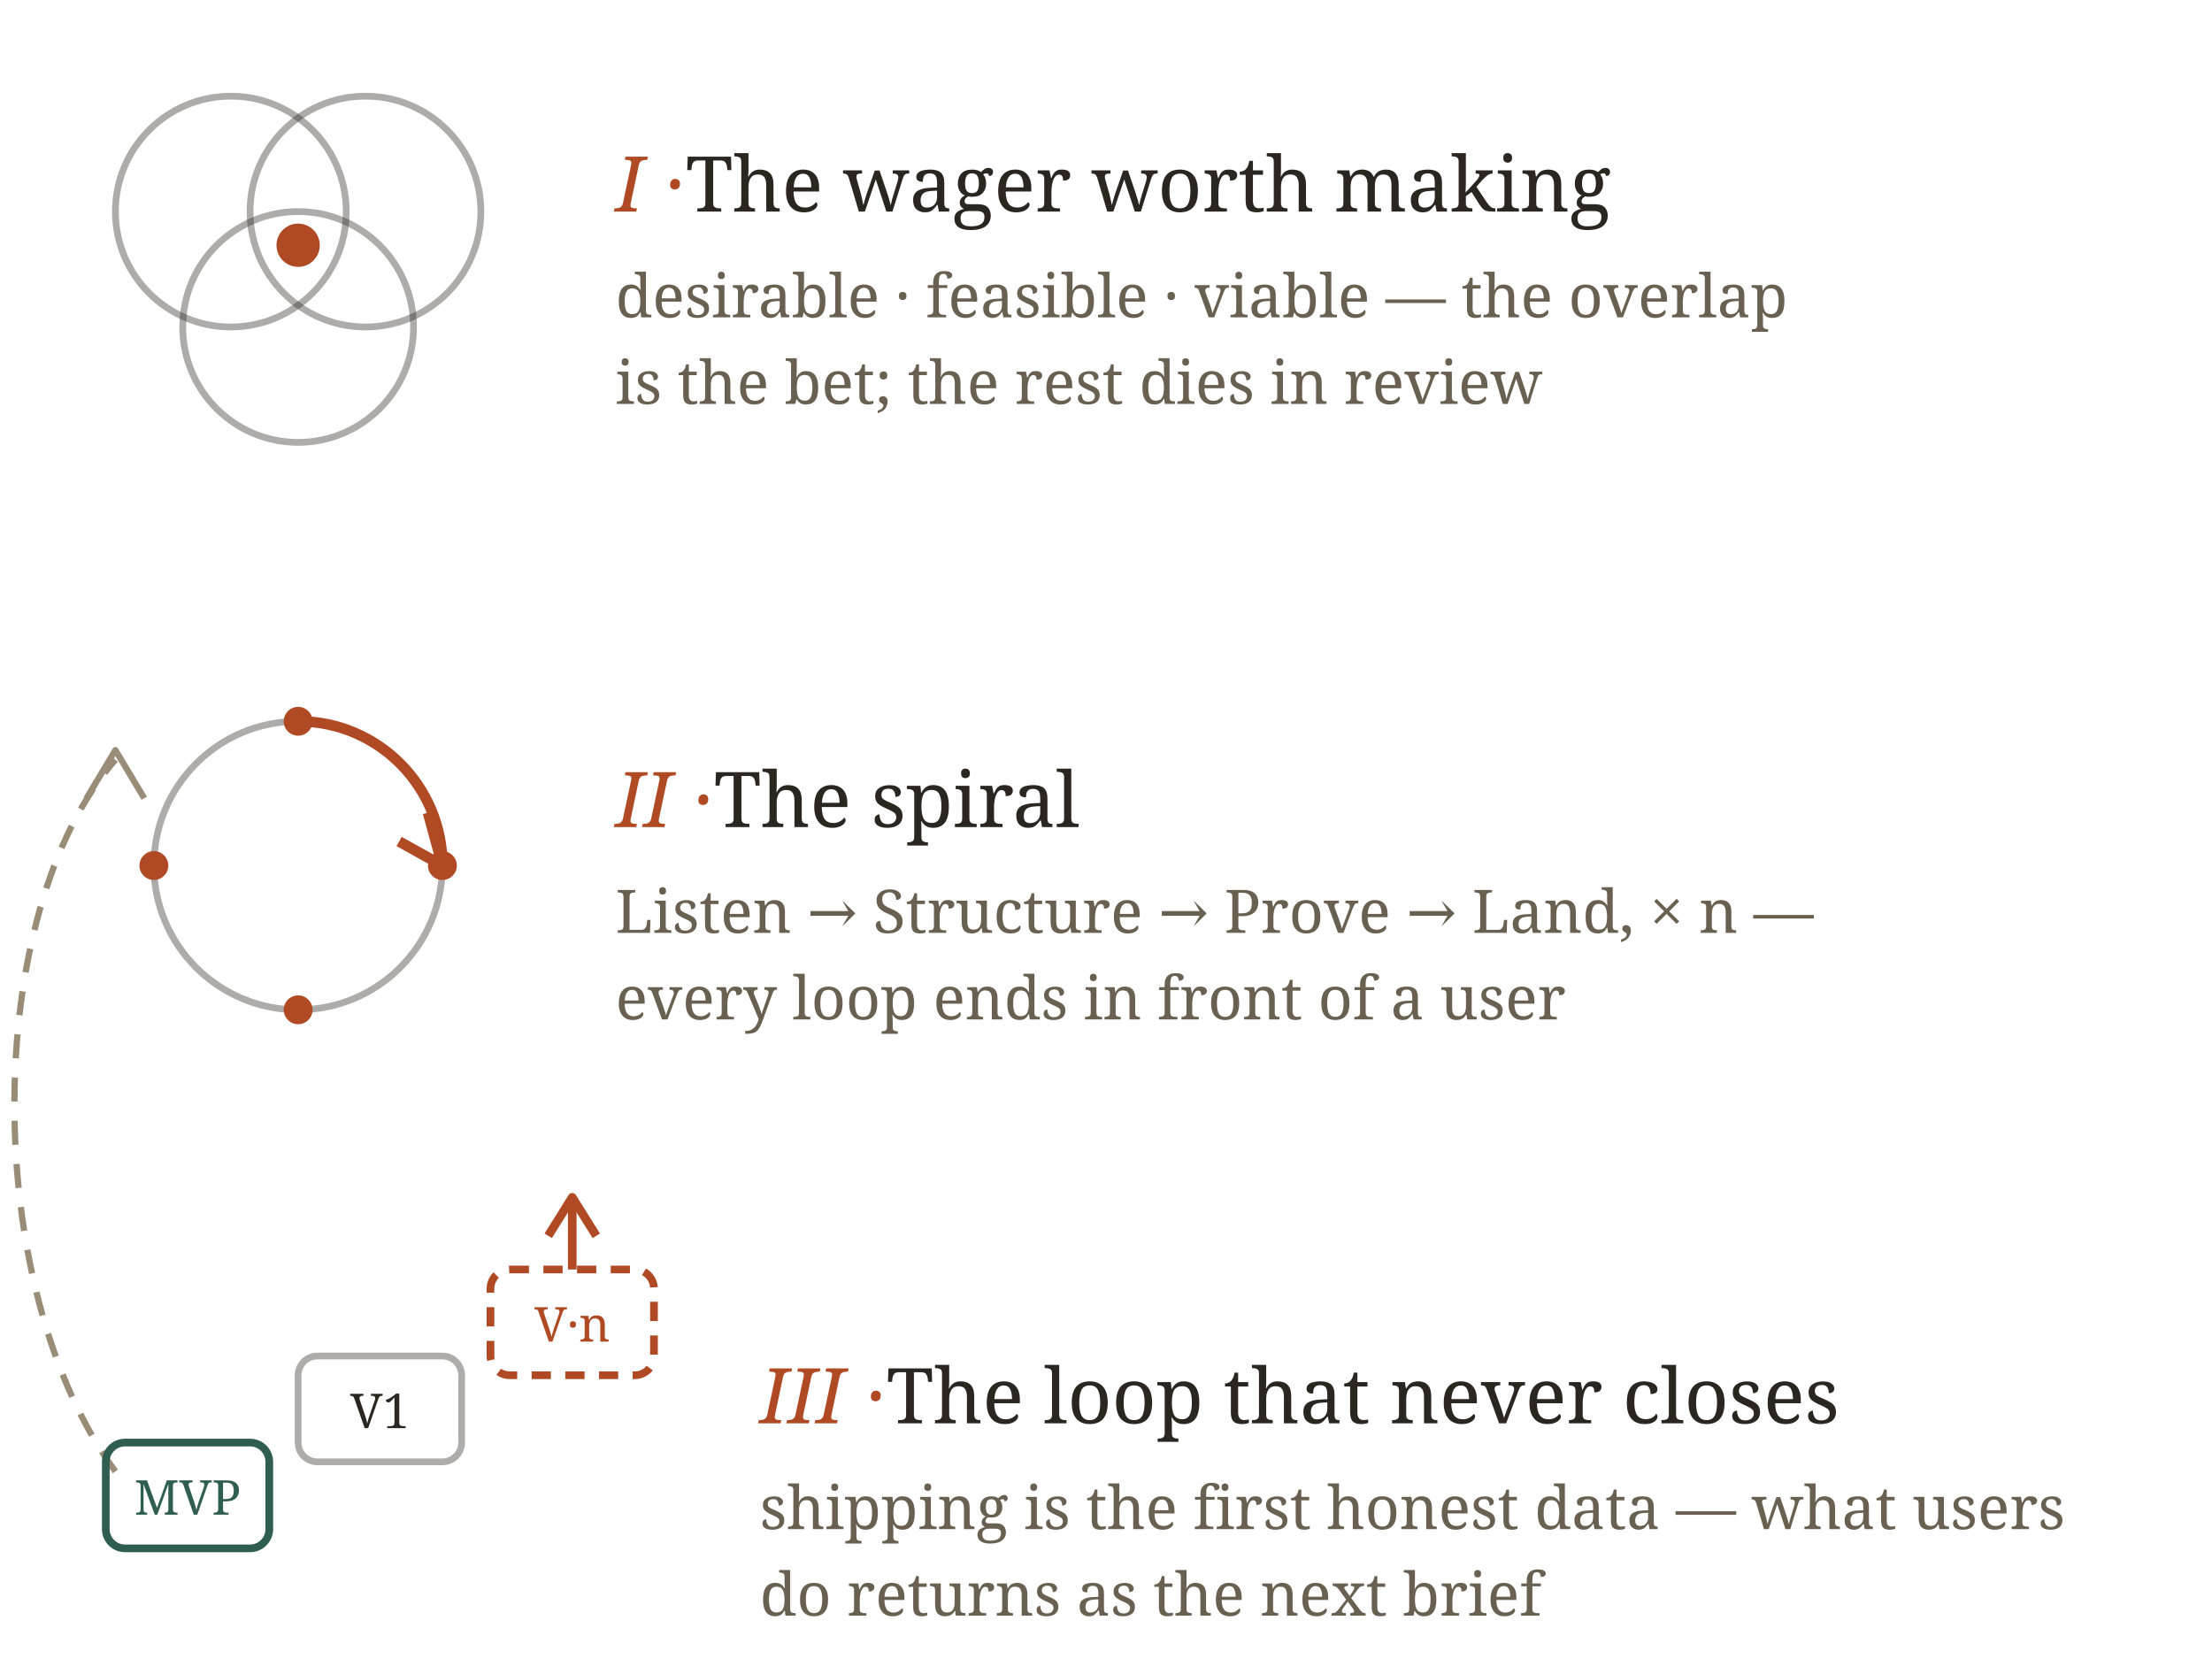
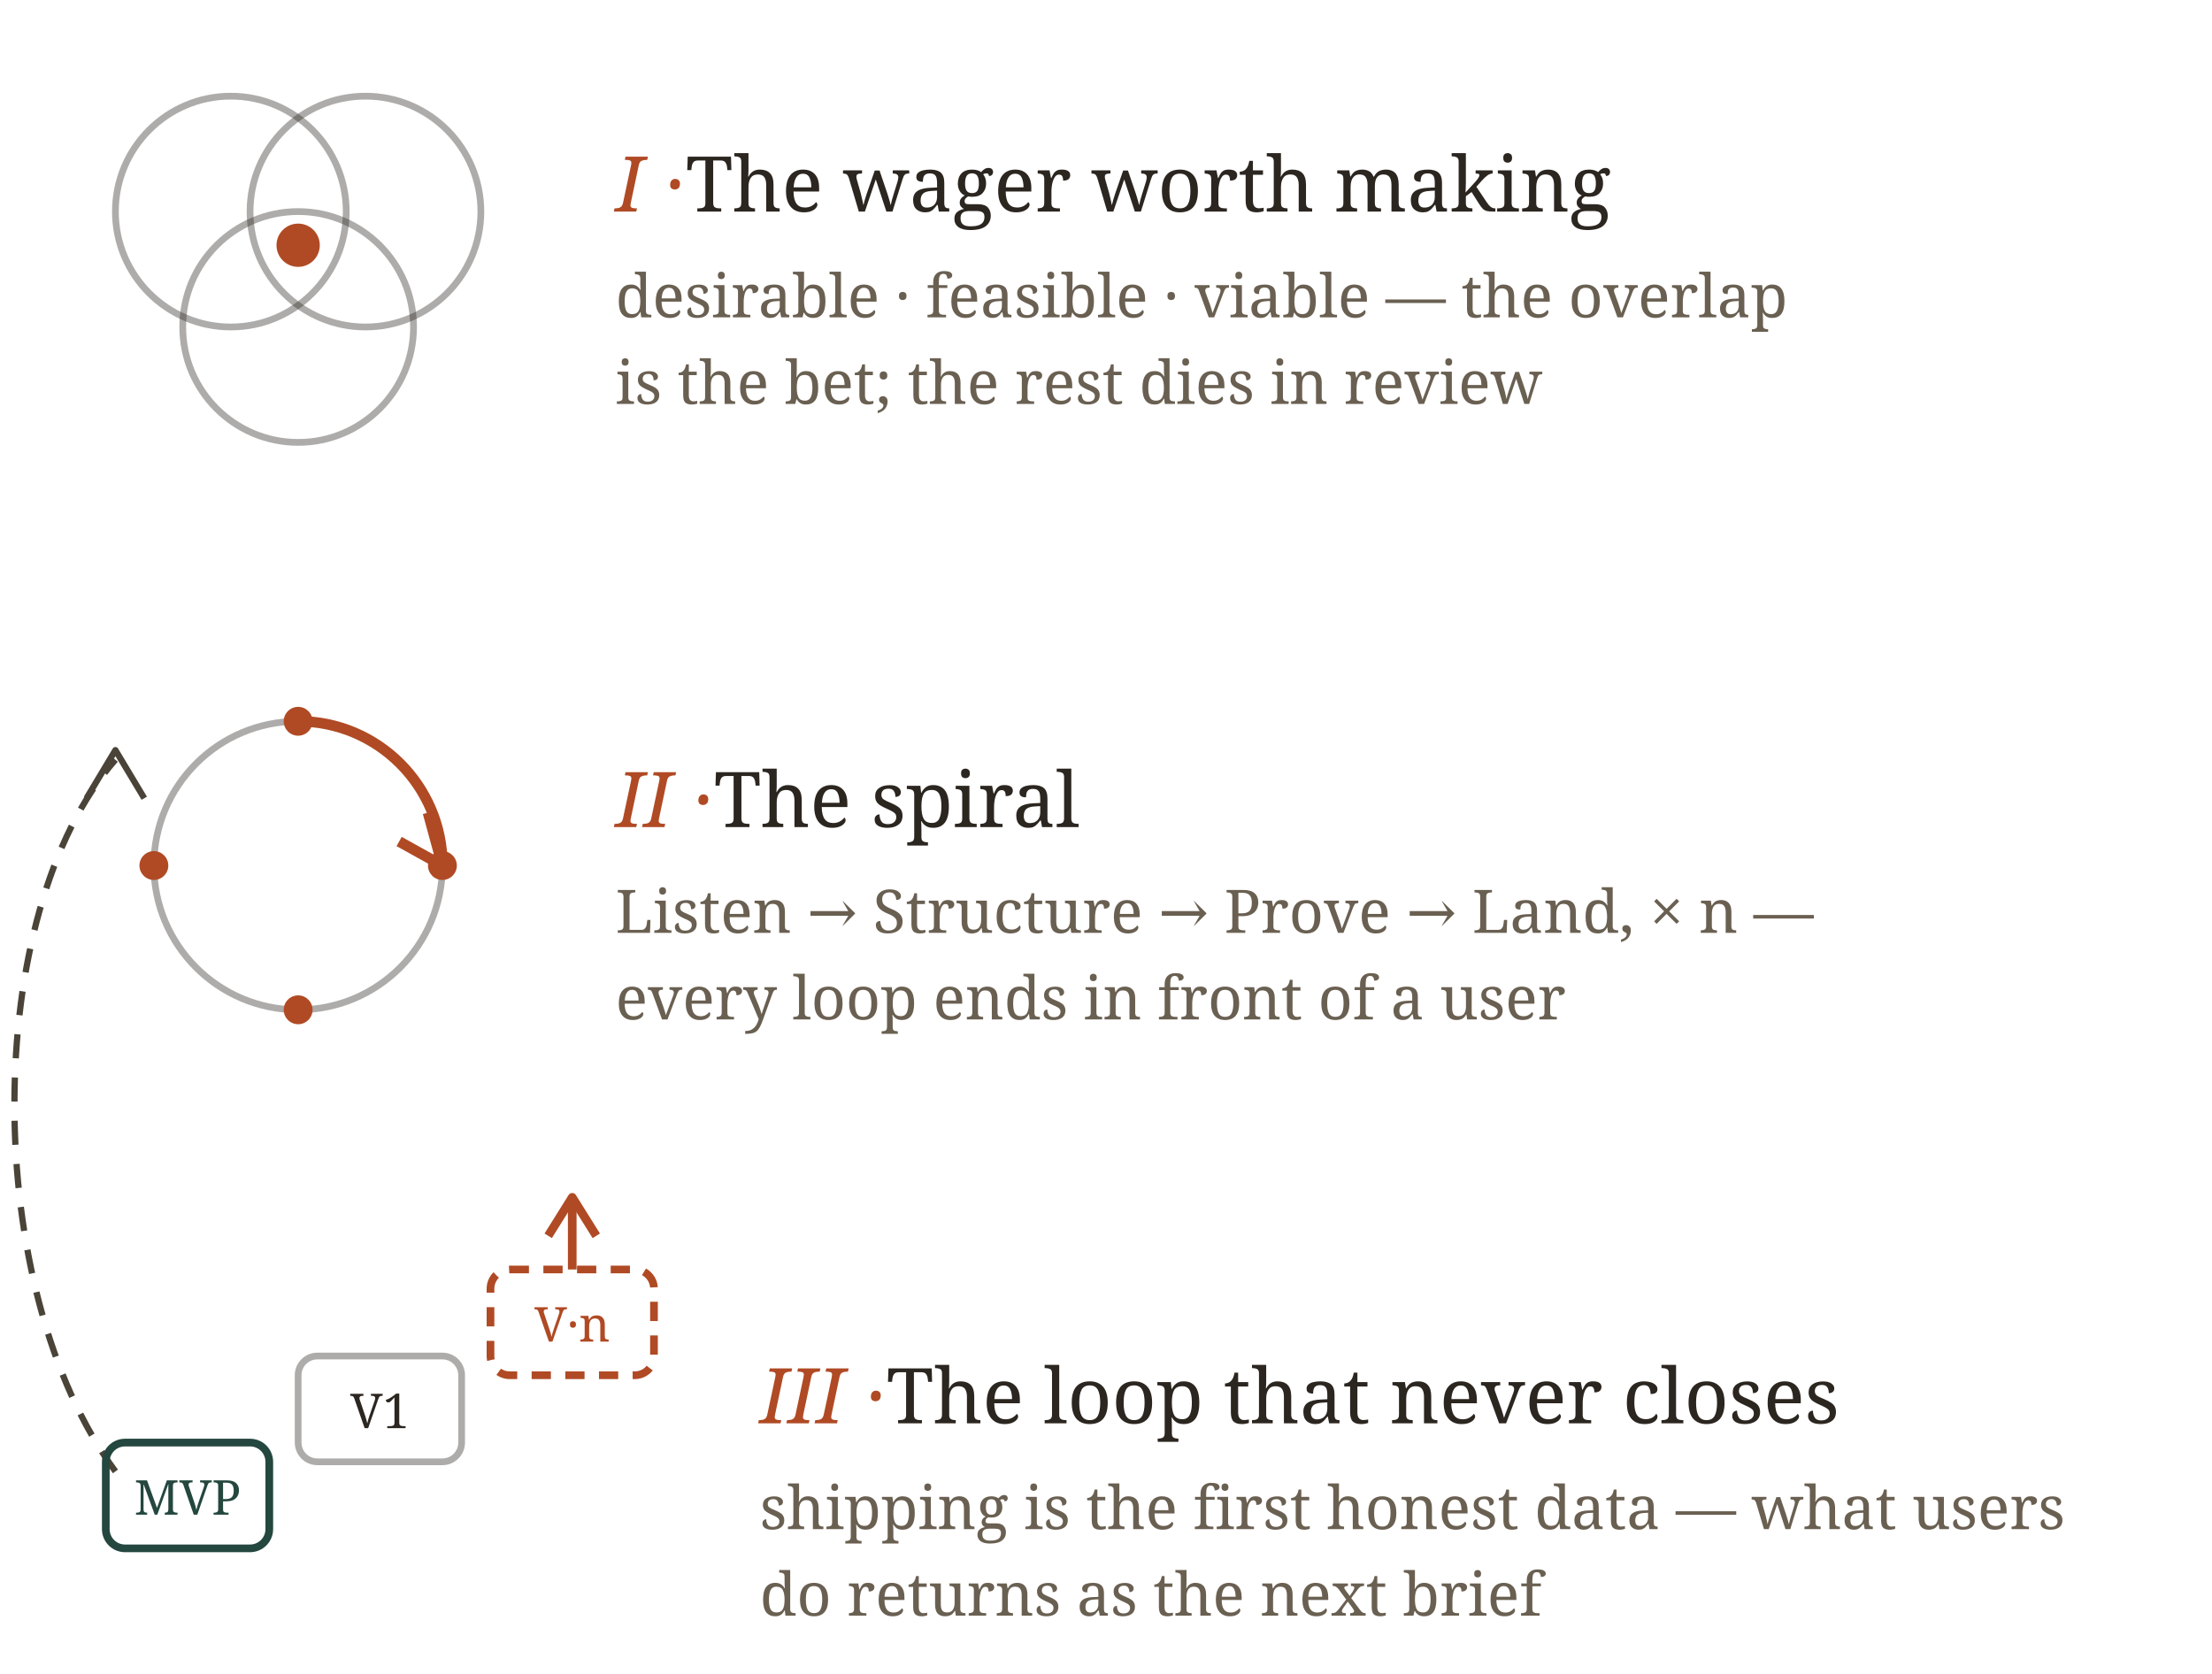
<svg xmlns="http://www.w3.org/2000/svg" viewBox="0 0 460 348" role="img" aria-labelledby="mbt mbd">
-   <path d="M 24 306 C -4 268, -4 190, 24 158" fill="none" stroke="#998D78" stroke-width="1.3" stroke-dasharray="5 4" />
-   <path d="M 18 166 L 24 156 L 30 166" fill="none" stroke="#998D78" stroke-width="1.3" stroke-linejoin="round" />
+   <path d="M 24 306 C -4 268, -4 190, 24 158" fill="none" stroke="#494338" stroke-width="1.3" stroke-dasharray="5 4" />
+   <path d="M 18 166 L 24 156 L 30 166" fill="none" stroke="#494338" stroke-width="1.3" stroke-linejoin="round" />
  <g fill="none" stroke="rgba(44,38,32,.38)" stroke-width="1.4">
    <circle cx="48" cy="44" r="24" />
    <circle cx="76" cy="44" r="24" />
    <circle cx="62" cy="68" r="24" />
  </g>
  <circle cx="62" cy="51" r="4.5" fill="#B04A24" />
  <text x="128" y="44" font-family="Georgia, serif" font-size="16" fill="#2C2620">
    <tspan fill="#B04A24" font-style="italic">I · </tspan>The wager worth making</text>
  <text x="128" y="66" font-family="Georgia, serif" font-size="12.5" fill="#6A6052">desirable · feasible · viable — the overlap</text>
  <text x="128" y="84" font-family="Georgia, serif" font-size="12.5" fill="#6A6052">is the bet; the rest dies in review</text>
  <circle cx="62" cy="180" r="30" fill="none" stroke="rgba(44,38,32,.38)" stroke-width="1.4" />
  <path d="M 62 150 A 30 30 0 0 1 92 180" fill="none" stroke="#B04A24" stroke-width="2.2" />
  <path d="M 89 169 L 92 180 L 83 175" fill="none" stroke="#B04A24" stroke-width="2.2" stroke-linejoin="round" />
  <g fill="#B04A24">
    <circle cx="62" cy="150" r="3" />
    <circle cx="92" cy="180" r="3" />
    <circle cx="62" cy="210" r="3" />
    <circle cx="32" cy="180" r="3" />
  </g>
  <text x="128" y="172" font-family="Georgia, serif" font-size="16" fill="#2C2620">
    <tspan fill="#B04A24" font-style="italic">II · </tspan>The spiral</text>
  <text x="128" y="194" font-family="Georgia, serif" font-size="12.5" fill="#6A6052">Listen → Structure → Prove → Land, × n —</text>
  <text x="128" y="212" font-family="Georgia, serif" font-size="12.5" fill="#6A6052">every loop ends in front of a user</text>
  <g font-family="Georgia, serif" font-size="10" text-anchor="middle">
-     <rect x="22" y="300" width="34" height="22" rx="4" fill="none" stroke="#2F5D52" stroke-width="1.6" />
-     <text x="39" y="315" fill="#2F5D52">MVP</text>
+     <rect x="22" y="300" width="34" height="22" rx="4" fill="none" stroke="#24473F" stroke-width="1.6" />
+     <text x="39" y="315" fill="#24473F">MVP</text>
    <rect x="62" y="282" width="34" height="22" rx="4" fill="none" stroke="rgba(44,38,32,.38)" stroke-width="1.4" />
    <text x="79" y="297" fill="#2C2620">V1</text>
    <rect x="102" y="264" width="34" height="22" rx="4" fill="none" stroke="#B04A24" stroke-width="1.6" stroke-dasharray="4 3" />
    <text x="119" y="279" fill="#B04A24">V·n</text>
  </g>
  <path d="M 119 264 L 119 250" stroke="#B04A24" stroke-width="1.8" fill="none" />
  <path d="M 114 257 L 119 249 L 124 257" stroke="#B04A24" stroke-width="1.8" fill="none" stroke-linejoin="round" />
  <text x="128" y="296" font-family="Georgia, serif" font-size="16" fill="#2C2620" transform="translate(30,0)">
    <tspan fill="#B04A24" font-style="italic">III · </tspan>The loop that never closes</text>
  <text x="158" y="318" font-family="Georgia, serif" font-size="12.5" fill="#6A6052">shipping is the first honest data — what users</text>
  <text x="158" y="336" font-family="Georgia, serif" font-size="12.5" fill="#6A6052">do returns as the next brief</text>
</svg>
